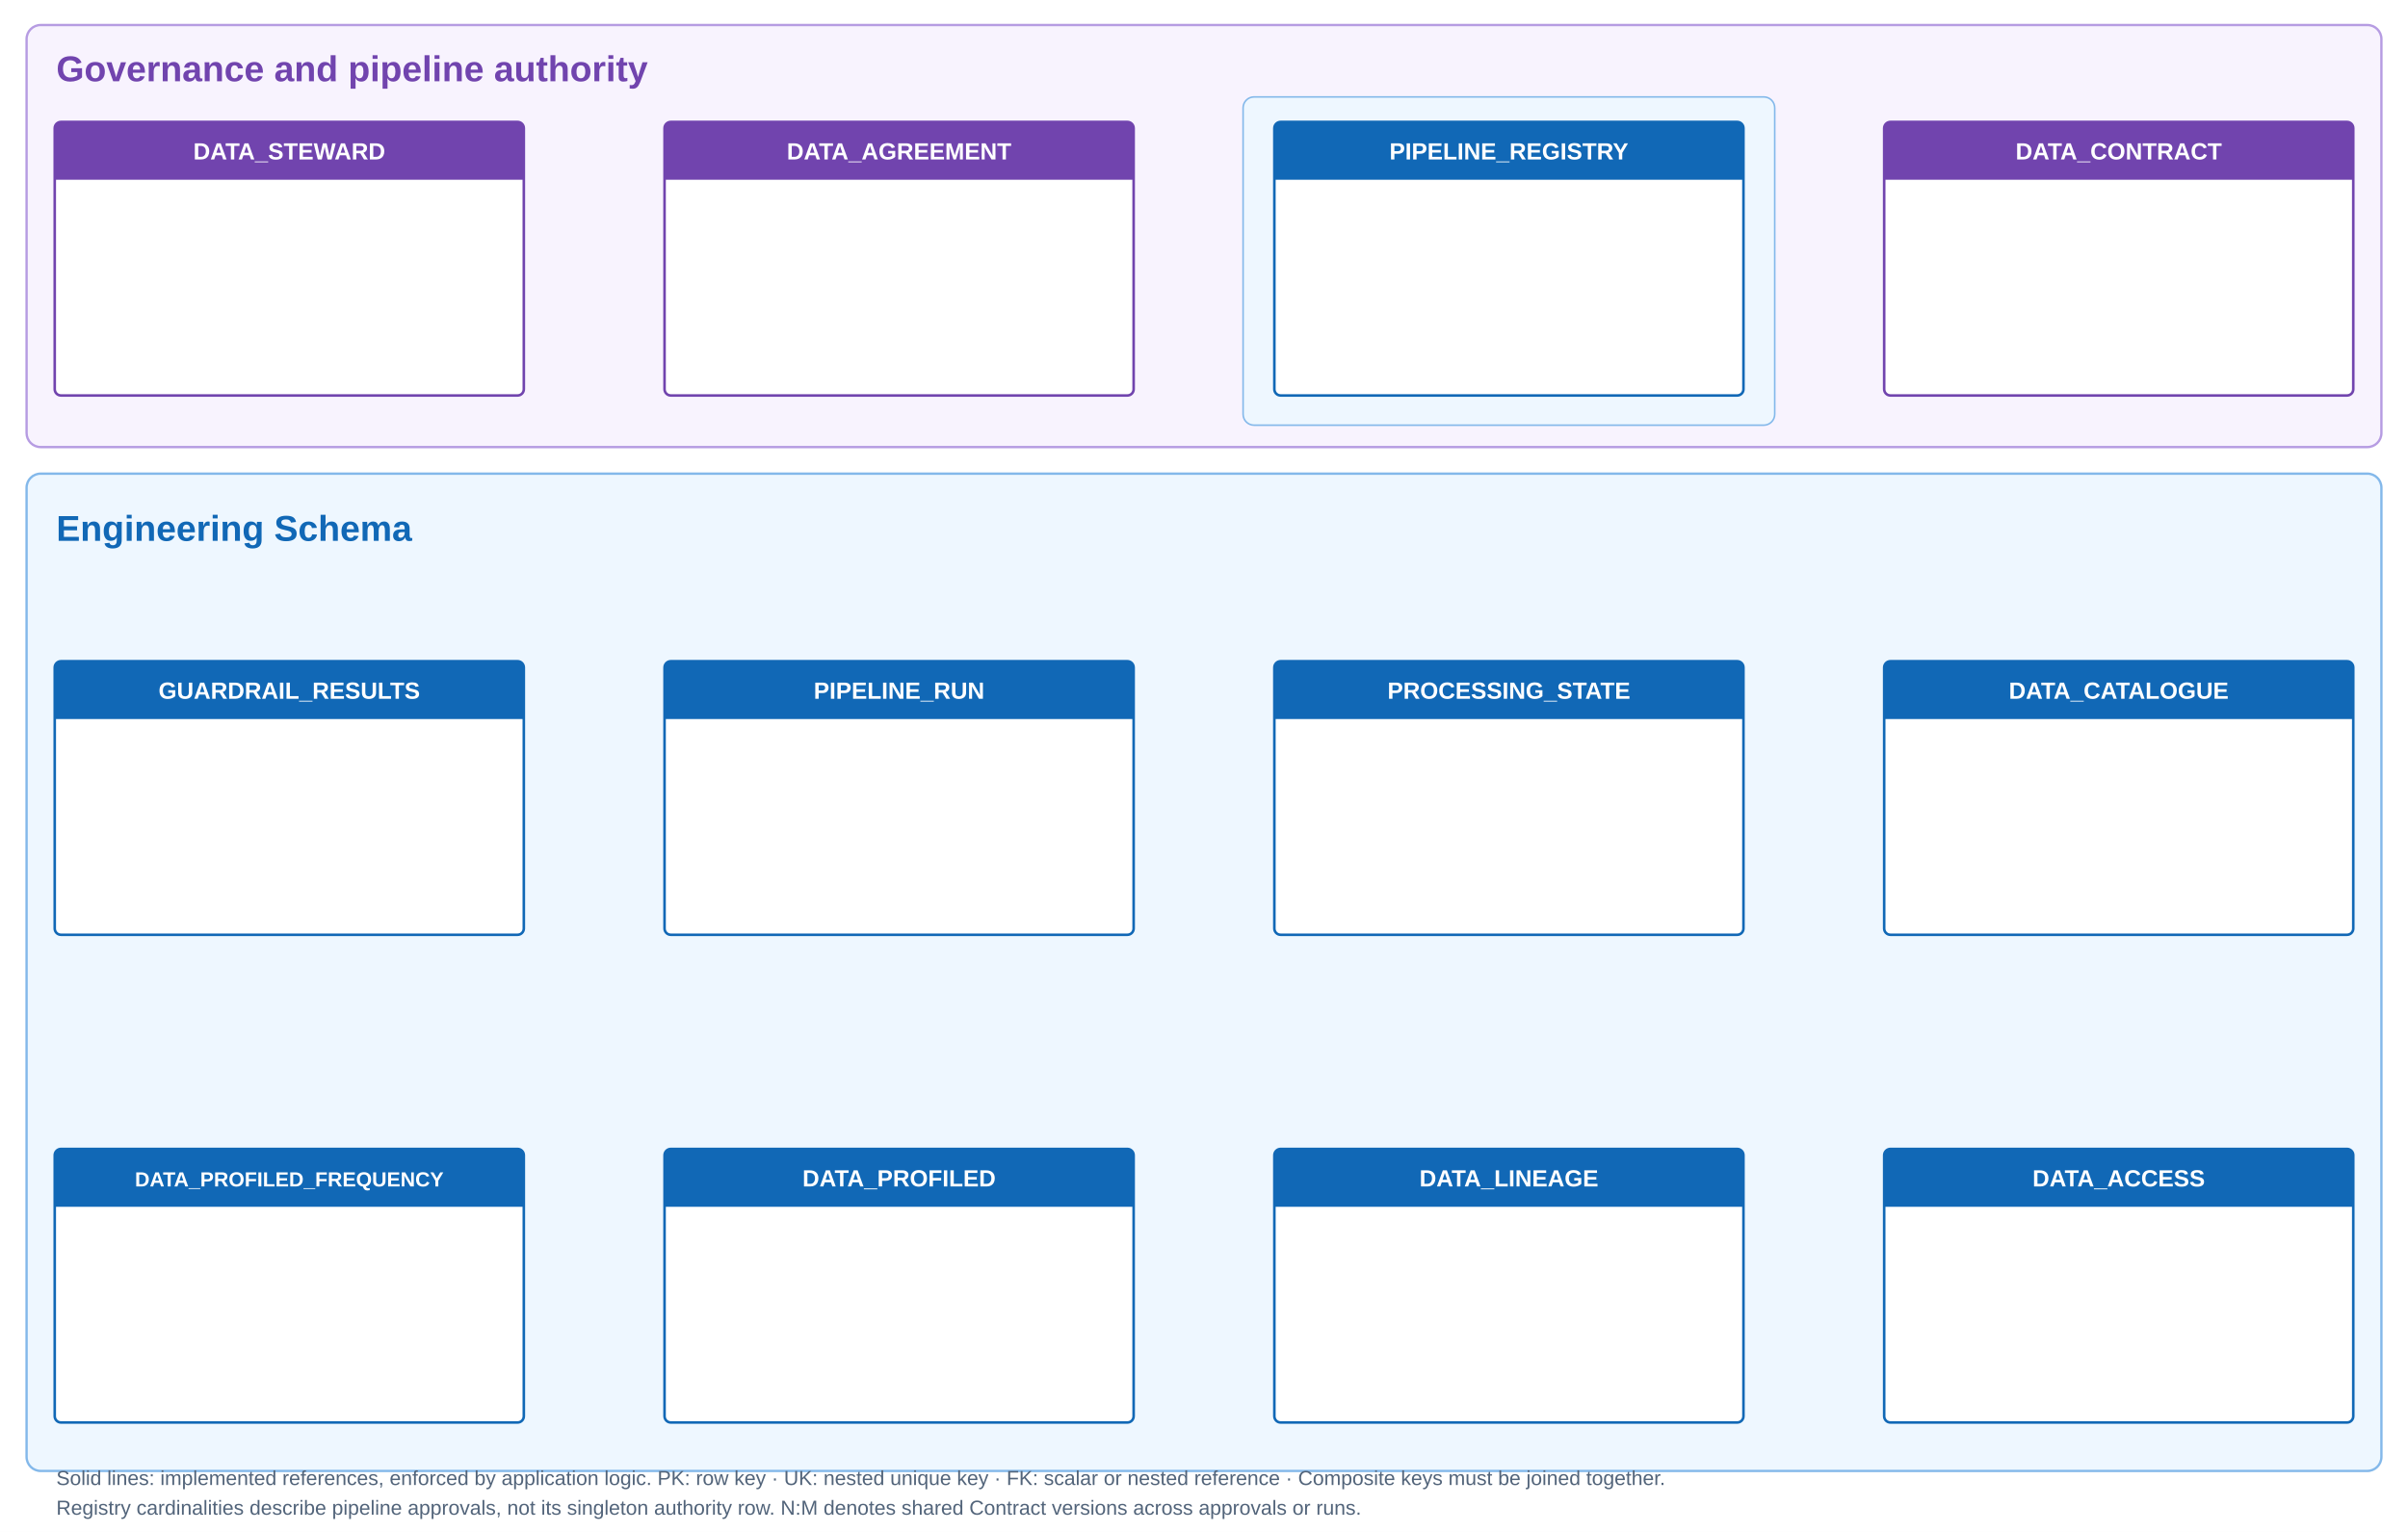
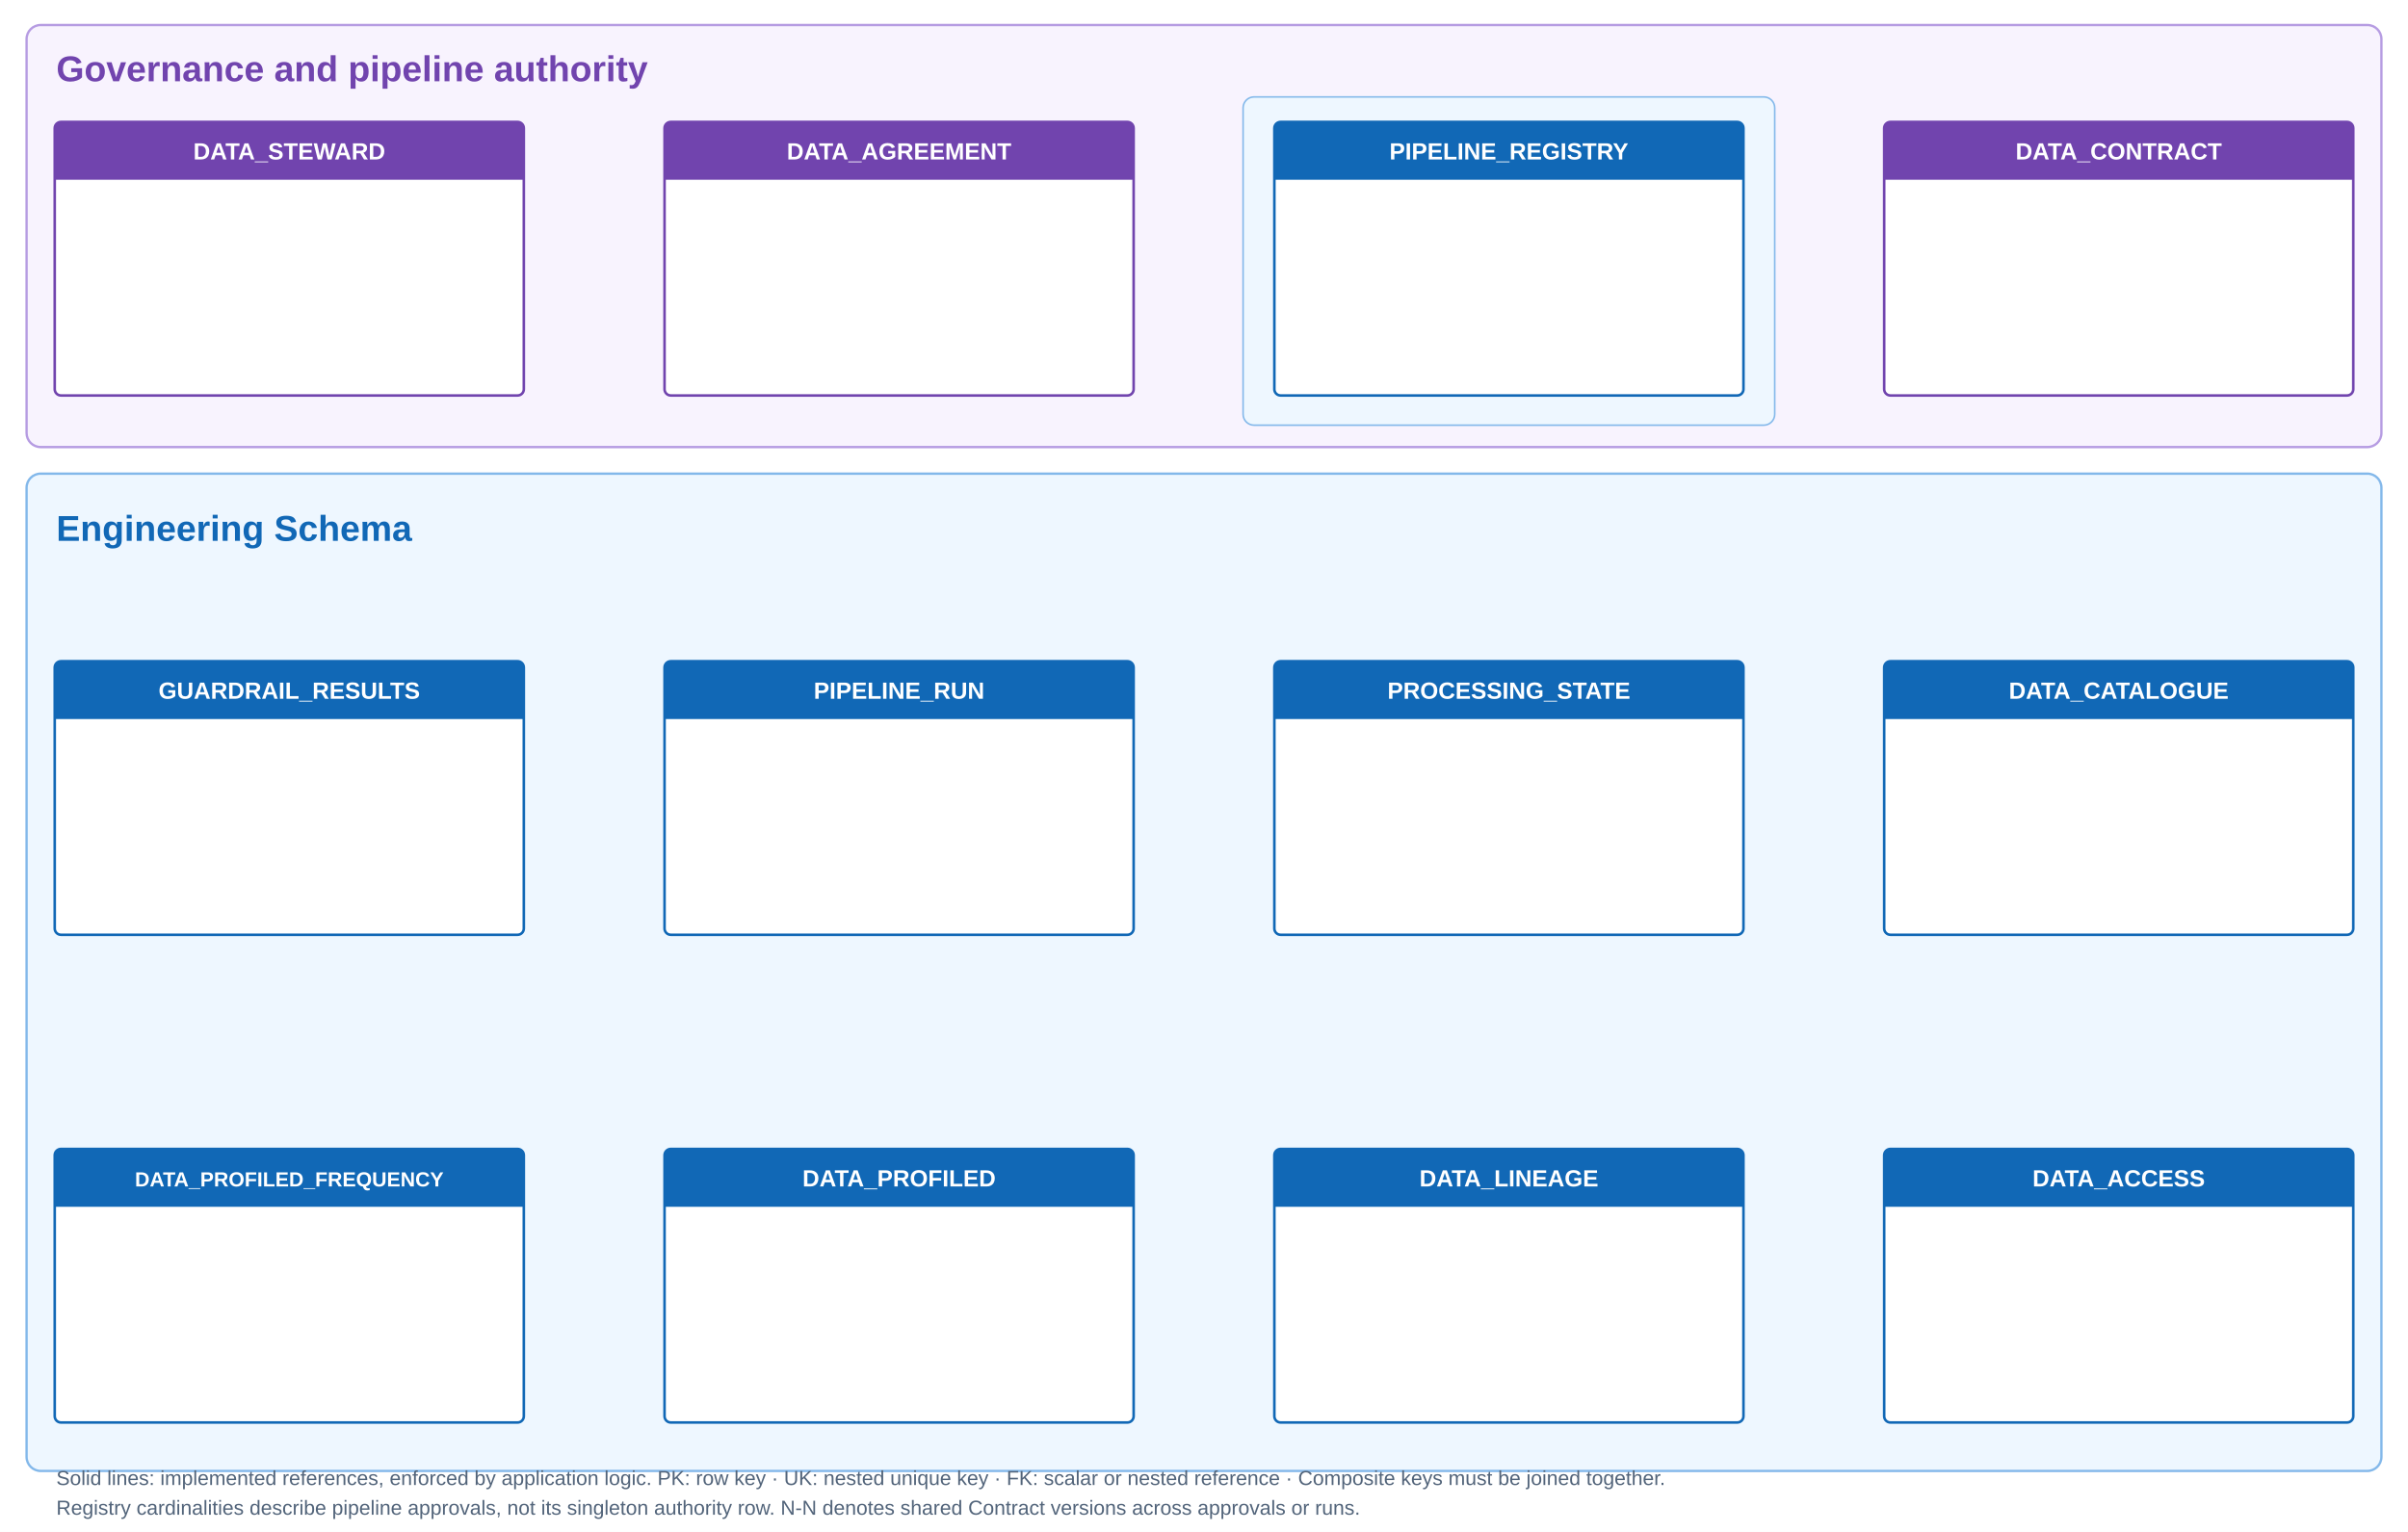
<svg xmlns="http://www.w3.org/2000/svg" xmlns:xlink="http://www.w3.org/1999/xlink" width="1540" height="980" viewBox="0 0 1540 980" role="img" aria-label="FabricOps metadata relationship diagram">
  <rect width="1540" height="980" fill="#FFFFFF" />
  <rect x="17" y="16" width="1506" height="270" rx="9" fill="#F8F3FE" stroke="#B69CE2" stroke-width="1.5" />
  <rect x="17" y="303" width="1506" height="638" rx="9" fill="#EEF7FF" stroke="#83B8EA" stroke-width="1.5" />
  <text x="36" y="52" font-size="23" font-family="Arial, sans-serif" font-weight="700" fill="#7144AE">Governance and pipeline authority</text>
  <text x="36" y="346" font-size="23" font-family="Arial, sans-serif" font-weight="700" fill="#1168B6">Engineering Schema</text>
  <rect x="795" y="62" width="340" height="210" rx="7" fill="#EEF7FF" stroke="#83B8EA" />
  <a xlink:href="https://voycepeh.github.io/FabricOps-Starter-Kit/reference/metadata/metadata_data_steward/" target="_blank">
    <rect x="35" y="78" width="300" height="175" rx="4" fill="white" stroke="#7144AE" stroke-width="1.65" />
    <path d="M39 78H331Q335 78 335 82V115H35V82Q35 78 39 78Z" fill="#7144AE" />
    <text x="185.0" y="102" text-anchor="middle" font-size="15" font-weight="700" font-family="Arial, sans-serif" fill="white">DATA_STEWARD</text>
  </a>
  <a xlink:href="https://voycepeh.github.io/FabricOps-Starter-Kit/reference/metadata/metadata_data_agreement/" target="_blank">
    <rect x="425" y="78" width="300" height="175" rx="4" fill="white" stroke="#7144AE" stroke-width="1.65" />
    <path d="M429 78H721Q725 78 725 82V115H425V82Q425 78 429 78Z" fill="#7144AE" />
    <text x="575.0" y="102" text-anchor="middle" font-size="15" font-weight="700" font-family="Arial, sans-serif" fill="white">DATA_AGREEMENT</text>
  </a>
  <a xlink:href="https://voycepeh.github.io/FabricOps-Starter-Kit/reference/metadata/metadata_pipeline_registry/" target="_blank">
    <rect x="815" y="78" width="300" height="175" rx="4" fill="white" stroke="#1168B6" stroke-width="1.65" />
    <path d="M819 78H1111Q1115 78 1115 82V115H815V82Q815 78 819 78Z" fill="#1168B6" />
    <text x="965.0" y="102" text-anchor="middle" font-size="15" font-weight="700" font-family="Arial, sans-serif" fill="white">PIPELINE_REGISTRY</text>
  </a>
  <a xlink:href="https://voycepeh.github.io/FabricOps-Starter-Kit/reference/metadata/metadata_data_contract/" target="_blank">
    <rect x="1205" y="78" width="300" height="175" rx="4" fill="white" stroke="#7144AE" stroke-width="1.65" />
    <path d="M1209 78H1501Q1505 78 1505 82V115H1205V82Q1205 78 1209 78Z" fill="#7144AE" />
    <text x="1355.0" y="102" text-anchor="middle" font-size="15" font-weight="700" font-family="Arial, sans-serif" fill="white">DATA_CONTRACT</text>
  </a>
  <a xlink:href="https://voycepeh.github.io/FabricOps-Starter-Kit/reference/metadata/metadata_guardrail_results/" target="_blank">
    <rect x="35" y="423" width="300" height="175" rx="4" fill="white" stroke="#1168B6" stroke-width="1.65" />
    <path d="M39 423H331Q335 423 335 427V460H35V427Q35 423 39 423Z" fill="#1168B6" />
    <text x="185.0" y="447" text-anchor="middle" font-size="15" font-weight="700" font-family="Arial, sans-serif" fill="white">GUARDRAIL_RESULTS</text>
  </a>
  <a xlink:href="https://voycepeh.github.io/FabricOps-Starter-Kit/reference/metadata/metadata_pipeline_run/" target="_blank">
    <rect x="425" y="423" width="300" height="175" rx="4" fill="white" stroke="#1168B6" stroke-width="1.65" />
    <path d="M429 423H721Q725 423 725 427V460H425V427Q425 423 429 423Z" fill="#1168B6" />
    <text x="575.0" y="447" text-anchor="middle" font-size="15" font-weight="700" font-family="Arial, sans-serif" fill="white">PIPELINE_RUN</text>
  </a>
  <a xlink:href="https://voycepeh.github.io/FabricOps-Starter-Kit/reference/metadata/metadata_processing_state/" target="_blank">
    <rect x="815" y="423" width="300" height="175" rx="4" fill="white" stroke="#1168B6" stroke-width="1.65" />
    <path d="M819 423H1111Q1115 423 1115 427V460H815V427Q815 423 819 423Z" fill="#1168B6" />
    <text x="965.0" y="447" text-anchor="middle" font-size="15" font-weight="700" font-family="Arial, sans-serif" fill="white">PROCESSING_STATE</text>
  </a>
  <a xlink:href="https://voycepeh.github.io/FabricOps-Starter-Kit/reference/metadata/metadata_data_catalogue/" target="_blank">
    <rect x="1205" y="423" width="300" height="175" rx="4" fill="white" stroke="#1168B6" stroke-width="1.65" />
    <path d="M1209 423H1501Q1505 423 1505 427V460H1205V427Q1205 423 1209 423Z" fill="#1168B6" />
    <text x="1355.0" y="447" text-anchor="middle" font-size="15" font-weight="700" font-family="Arial, sans-serif" fill="white">DATA_CATALOGUE</text>
  </a>
  <a xlink:href="https://voycepeh.github.io/FabricOps-Starter-Kit/reference/metadata/metadata_data_profiled_frequency/" target="_blank" transform="translate(0 -80)">
    <rect x="35" y="815" width="300" height="175" rx="4" fill="white" stroke="#1168B6" stroke-width="1.65" />
    <path d="M39 815H331Q335 815 335 819V852H35V819Q35 815 39 815Z" fill="#1168B6" />
    <text x="185.0" y="839" text-anchor="middle" font-size="13.1" font-weight="700" font-family="Arial, sans-serif" fill="white">DATA_PROFILED_FREQUENCY</text>
  </a>
  <a xlink:href="https://voycepeh.github.io/FabricOps-Starter-Kit/reference/metadata/metadata_data_profiled/" target="_blank" transform="translate(0 -80)">
    <rect x="425" y="815" width="300" height="175" rx="4" fill="white" stroke="#1168B6" stroke-width="1.65" />
    <path d="M429 815H721Q725 815 725 819V852H425V819Q425 815 429 815Z" fill="#1168B6" />
    <text x="575.0" y="839" text-anchor="middle" font-size="15" font-weight="700" font-family="Arial, sans-serif" fill="white">DATA_PROFILED</text>
  </a>
  <a xlink:href="https://voycepeh.github.io/FabricOps-Starter-Kit/reference/metadata/metadata_data_lineage/" target="_blank" transform="translate(0 -80)">
    <rect x="815" y="815" width="300" height="175" rx="4" fill="white" stroke="#1168B6" stroke-width="1.65" />
    <path d="M819 815H1111Q1115 815 1115 819V852H815V819Q815 815 819 815Z" fill="#1168B6" />
    <text x="965.0" y="839" text-anchor="middle" font-size="15" font-weight="700" font-family="Arial, sans-serif" fill="white">DATA_LINEAGE</text>
  </a>
  <a xlink:href="https://voycepeh.github.io/FabricOps-Starter-Kit/reference/metadata/metadata_data_access/" target="_blank" transform="translate(0 -80)">
    <rect x="1205" y="815" width="300" height="175" rx="4" fill="white" stroke="#1168B6" stroke-width="1.65" />
    <path d="M1209 815H1501Q1505 815 1505 819V852H1205V819Q1205 815 1209 815Z" fill="#1168B6" />
    <text x="1355.0" y="839" text-anchor="middle" font-size="15" font-weight="700" font-family="Arial, sans-serif" fill="white">DATA_ACCESS</text>
  </a>
  <text x="36" y="950" font-size="13" font-family="Arial, sans-serif" fill="#52647A">Solid lines: implemented references, enforced by application logic. PK: row key · UK: nested unique key · FK: scalar or nested reference · Composite keys must be joined together.</text>
-   <text x="36" y="969" font-size="13" font-family="Arial, sans-serif" fill="#52647A">Registry cardinalities describe pipeline approvals, not its singleton authority row. N:M denotes shared Contract versions across approvals or runs.</text>
+   <text x="36" y="969" font-size="13" font-family="Arial, sans-serif" fill="#52647A">Registry cardinalities describe pipeline approvals, not its singleton authority row. N-N denotes shared Contract versions across approvals or runs.</text>
</svg>
